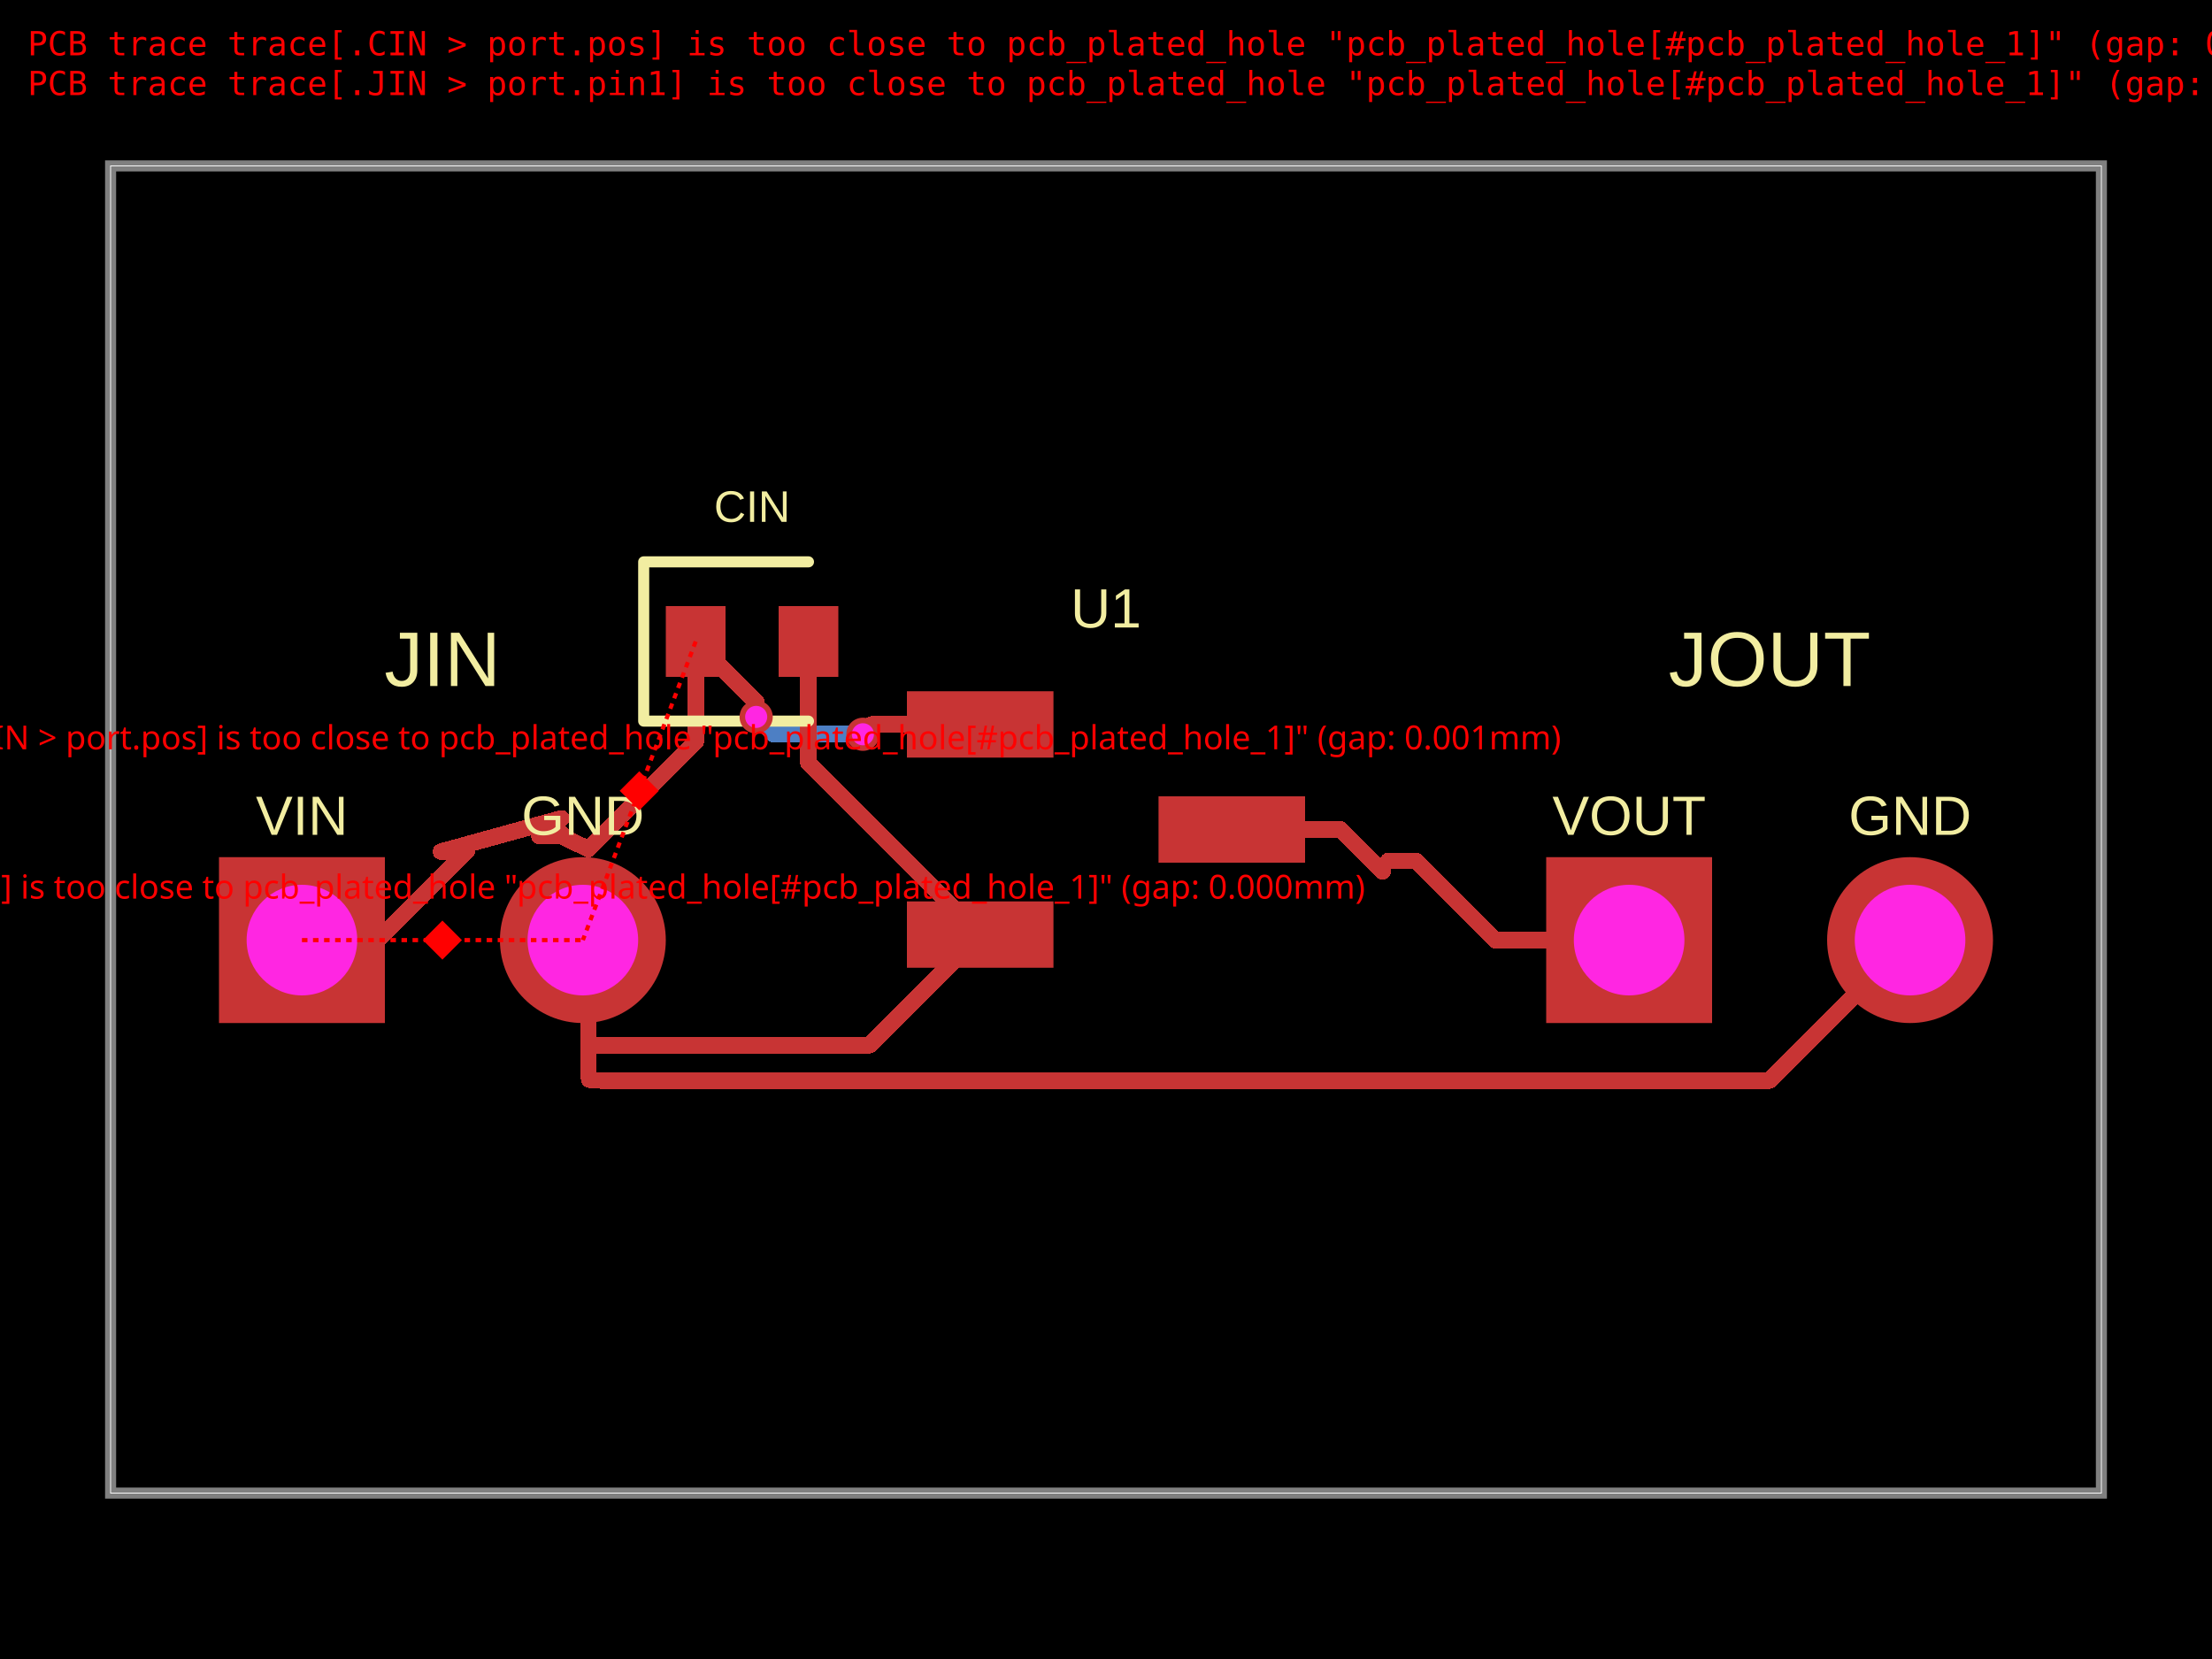
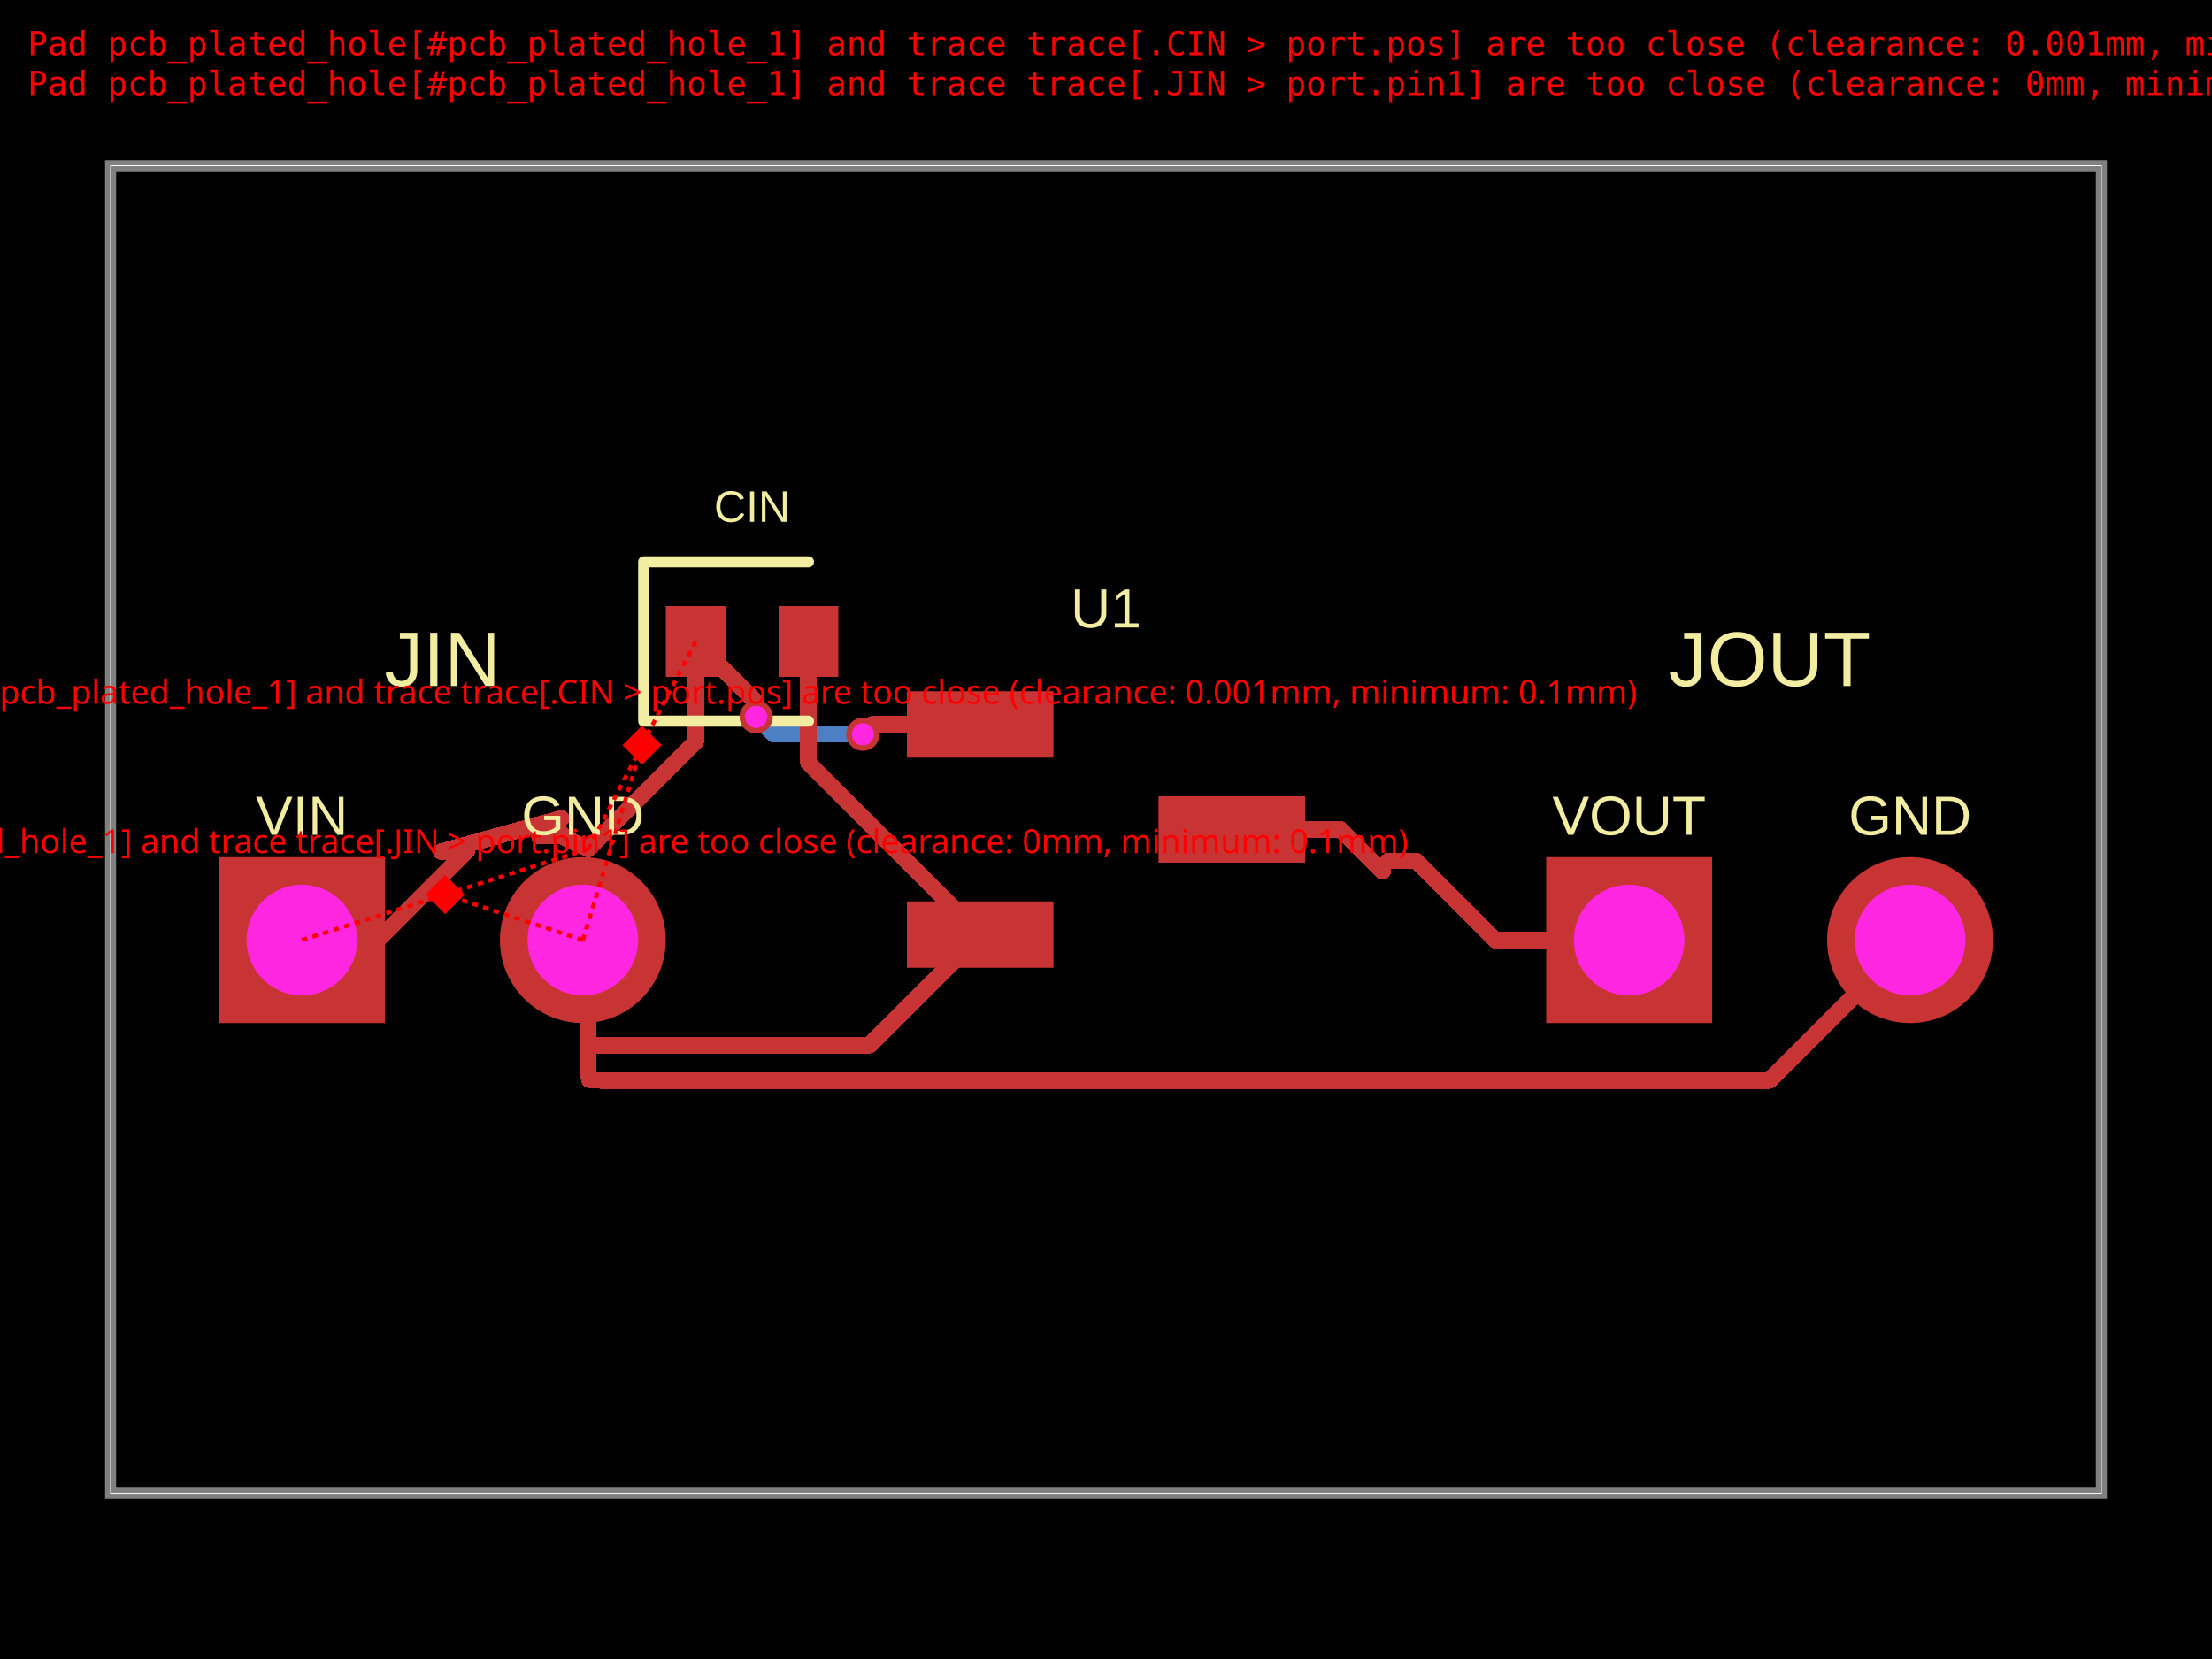
<svg xmlns="http://www.w3.org/2000/svg" width="800" height="600" data-software-used-string="@tscircuit/core@0.0.1287">
  <style />
  <rect class="boundary" x="0" y="0" fill="#000" width="800" height="600" data-type="pcb_background" data-pcb-layer="global" />
  <rect class="pcb-boundary" fill="none" stroke="#fff" stroke-width="0.3" x="40" y="60" width="720" height="480" data-type="pcb_boundary" data-pcb-layer="global" />
  <path class="pcb-board" d="M 40 540 L 760 540 L 760 60 L 40 60 Z" fill="none" stroke="rgba(255, 255, 255, 0.5)" stroke-width="4" data-type="pcb_board" data-pcb-layer="board" />
  <path class="pcb-trace" stroke="rgb(77, 127, 196)" fill="none" d="M 312.08 265.56 L 279.76 265.56" stroke-width="6" stroke-linecap="round" stroke-linejoin="round" shape-rendering="crispEdges" data-type="pcb_trace" data-pcb-layer="bottom" />
  <path class="pcb-trace" stroke="rgb(77, 127, 196)" fill="none" d="M 279.76 265.56 L 274.385 260.185" stroke-width="6" stroke-linecap="round" stroke-linejoin="round" shape-rendering="crispEdges" data-type="pcb_trace" data-pcb-layer="bottom" />
  <path class="pcb-trace" stroke="rgb(77, 127, 196)" fill="none" d="M 274.385 260.185 L 273.48 259.28" stroke-width="6" stroke-linecap="round" stroke-linejoin="round" shape-rendering="crispEdges" data-type="pcb_trace" data-pcb-layer="bottom" />
-   <rect class="pcb-pad" fill="rgb(200, 52, 52)" x="328" y="250" width="53" height="24" data-type="pcb_smtpad" data-pcb-layer="top" />
-   <rect class="pcb-pad" fill="rgb(200, 52, 52)" x="328" y="326" width="53" height="24" data-type="pcb_smtpad" data-pcb-layer="top" />
-   <rect class="pcb-pad" fill="rgb(200, 52, 52)" x="419" y="288" width="53" height="24" data-type="pcb_smtpad" data-pcb-layer="top" />
-   <rect class="pcb-pad" fill="rgb(200, 52, 52)" x="240.8" y="219.2" width="21.6" height="25.6" data-type="pcb_smtpad" data-pcb-layer="top" />
-   <rect class="pcb-pad" fill="rgb(200, 52, 52)" x="281.6" y="219.2" width="21.6" height="25.6" data-type="pcb_smtpad" data-pcb-layer="top" />
+   <rect class="pcb-pad" fill="rgb(200, 52, 52)" x="328" y="250" width="53" height="24" data-type="pcb_smtpad" data-pcb-layer="top" data-pad-name="U1.VIN" />
+   <rect class="pcb-pad" fill="rgb(200, 52, 52)" x="328" y="326" width="53" height="24" data-type="pcb_smtpad" data-pcb-layer="top" data-pad-name="U1.GND" />
+   <rect class="pcb-pad" fill="rgb(200, 52, 52)" x="419" y="288" width="53" height="24" data-type="pcb_smtpad" data-pcb-layer="top" data-pad-name="U1.VOUT" />
+   <rect class="pcb-pad" fill="rgb(200, 52, 52)" x="240.8" y="219.2" width="21.6" height="25.6" data-type="pcb_smtpad" data-pcb-layer="top" data-pad-name="CIN.pin1" />
+   <rect class="pcb-pad" fill="rgb(200, 52, 52)" x="281.6" y="219.2" width="21.6" height="25.6" data-type="pcb_smtpad" data-pcb-layer="top" data-pad-name="CIN.pin2" />
  <path class="pcb-trace" stroke="rgb(200, 52, 52)" fill="none" d="M 445.5 300 L 484.83 300" stroke-width="6" stroke-linecap="round" stroke-linejoin="round" shape-rendering="crispEdges" data-type="pcb_trace" data-pcb-layer="top" />
  <path class="pcb-trace" stroke="rgb(200, 52, 52)" fill="none" d="M 484.83 300 L 500 315.17" stroke-width="6" stroke-linecap="round" stroke-linejoin="round" shape-rendering="crispEdges" data-type="pcb_trace" data-pcb-layer="top" />
  <path class="pcb-trace" stroke="rgb(200, 52, 52)" fill="none" d="M 292.4 232 L 292.4 275.88" stroke-width="6" stroke-linecap="round" stroke-linejoin="round" shape-rendering="crispEdges" data-type="pcb_trace" data-pcb-layer="top" />
  <path class="pcb-trace" stroke="rgb(200, 52, 52)" fill="none" d="M 292.4 275.88 L 354.52 338" stroke-width="6" stroke-linecap="round" stroke-linejoin="round" shape-rendering="crispEdges" data-type="pcb_trace" data-pcb-layer="top" />
  <path class="pcb-trace" stroke="rgb(200, 52, 52)" fill="none" d="M 212.8 378 L 314.52 378" stroke-width="6" stroke-linecap="round" stroke-linejoin="round" shape-rendering="crispEdges" data-type="pcb_trace" data-pcb-layer="top" />
  <path class="pcb-trace" stroke="rgb(200, 52, 52)" fill="none" d="M 314.52 378 L 354.52 338" stroke-width="6" stroke-linecap="round" stroke-linejoin="round" shape-rendering="crispEdges" data-type="pcb_trace" data-pcb-layer="top" />
  <path class="pcb-trace" stroke="rgb(200, 52, 52)" fill="none" d="M 251.6 232 L 251.6 268.24" stroke-width="6" stroke-linecap="round" stroke-linejoin="round" shape-rendering="crispEdges" data-type="pcb_trace" data-pcb-layer="top" />
  <path class="pcb-trace" stroke="rgb(200, 52, 52)" fill="none" d="M 251.6 268.24 L 212.8 307.04" stroke-width="6" stroke-linecap="round" stroke-linejoin="round" shape-rendering="crispEdges" data-type="pcb_trace" data-pcb-layer="top" />
  <path class="pcb-trace" stroke="rgb(200, 52, 52)" fill="none" d="M 354.5 262 L 315.322 262" stroke-width="6" stroke-linecap="round" stroke-linejoin="round" shape-rendering="crispEdges" data-type="pcb_trace" data-pcb-layer="top" />
  <path class="pcb-trace" stroke="rgb(200, 52, 52)" fill="none" d="M 315.322 262 L 314.743 262.579" stroke-width="6" stroke-linecap="round" stroke-linejoin="round" shape-rendering="crispEdges" data-type="pcb_trace" data-pcb-layer="top" />
  <path class="pcb-trace" stroke="rgb(200, 52, 52)" fill="none" d="M 314.743 262.579 L 314.743 262.897" stroke-width="6" stroke-linecap="round" stroke-linejoin="round" shape-rendering="crispEdges" data-type="pcb_trace" data-pcb-layer="top" />
  <path class="pcb-trace" stroke="rgb(200, 52, 52)" fill="none" d="M 314.743 262.897 L 312.08 265.56" stroke-width="6" stroke-linecap="round" stroke-linejoin="round" shape-rendering="crispEdges" data-type="pcb_trace" data-pcb-layer="top" />
  <path class="pcb-trace" stroke="rgb(200, 52, 52)" fill="none" d="M 273.48 259.28 L 273.48 253.88" stroke-width="6" stroke-linecap="round" stroke-linejoin="round" shape-rendering="crispEdges" data-type="pcb_trace" data-pcb-layer="top" />
  <path class="pcb-trace" stroke="rgb(200, 52, 52)" fill="none" d="M 273.48 253.88 L 251.6 232" stroke-width="6" stroke-linecap="round" stroke-linejoin="round" shape-rendering="crispEdges" data-type="pcb_trace" data-pcb-layer="top" />
  <path class="pcb-trace" stroke="rgb(200, 52, 52)" fill="none" d="M 589.2 340 L 540.756 340" stroke-width="6" stroke-linecap="round" stroke-linejoin="round" shape-rendering="crispEdges" data-type="pcb_trace" data-pcb-layer="top" />
  <path class="pcb-trace" stroke="rgb(200, 52, 52)" fill="none" d="M 540.756 340 L 512.116 311.36" stroke-width="6" stroke-linecap="round" stroke-linejoin="round" shape-rendering="crispEdges" data-type="pcb_trace" data-pcb-layer="top" />
  <path class="pcb-trace" stroke="rgb(200, 52, 52)" fill="none" d="M 512.116 311.36 L 502.121 311.36" stroke-width="6" stroke-linecap="round" stroke-linejoin="round" shape-rendering="crispEdges" data-type="pcb_trace" data-pcb-layer="top" />
  <path class="pcb-trace" stroke="rgb(200, 52, 52)" fill="none" d="M 210.8 340 L 210.8 360" stroke-width="6" stroke-linecap="round" stroke-linejoin="round" shape-rendering="crispEdges" data-type="pcb_trace" data-pcb-layer="top" />
  <path class="pcb-trace" stroke="rgb(200, 52, 52)" fill="none" d="M 210.8 360 L 208.832 362" stroke-width="6" stroke-linecap="round" stroke-linejoin="round" shape-rendering="crispEdges" data-type="pcb_trace" data-pcb-layer="top" />
  <path class="pcb-trace" stroke="rgb(200, 52, 52)" fill="none" d="M 208.832 362 L 212.8 367.4" stroke-width="6" stroke-linecap="round" stroke-linejoin="round" shape-rendering="crispEdges" data-type="pcb_trace" data-pcb-layer="top" />
  <path class="pcb-trace" stroke="rgb(200, 52, 52)" fill="none" d="M 212.8 367.4 L 212.8 378" stroke-width="6" stroke-linecap="round" stroke-linejoin="round" shape-rendering="crispEdges" data-type="pcb_trace" data-pcb-layer="top" />
  <path class="pcb-trace" stroke="rgb(200, 52, 52)" fill="none" d="M 690.8 340 L 640 390.8" stroke-width="6" stroke-linecap="round" stroke-linejoin="round" shape-rendering="crispEdges" data-type="pcb_trace" data-pcb-layer="top" />
  <path class="pcb-trace" stroke="rgb(200, 52, 52)" fill="none" d="M 640 390.8 L 220.462 390.8" stroke-width="6" stroke-linecap="round" stroke-linejoin="round" shape-rendering="crispEdges" data-type="pcb_trace" data-pcb-layer="top" />
  <path class="pcb-trace" stroke="rgb(200, 52, 52)" fill="none" d="M 220.462 390.8 L 219 390.8" stroke-width="6" stroke-linecap="round" stroke-linejoin="round" shape-rendering="crispEdges" data-type="pcb_trace" data-pcb-layer="top" />
  <path class="pcb-trace" stroke="rgb(200, 52, 52)" fill="none" d="M 219 390.8 L 218 390.8" stroke-width="6" stroke-linecap="round" stroke-linejoin="round" shape-rendering="crispEdges" data-type="pcb_trace" data-pcb-layer="top" />
  <path class="pcb-trace" stroke="rgb(200, 52, 52)" fill="none" d="M 218 390.8 L 217 390.76" stroke-width="6" stroke-linecap="round" stroke-linejoin="round" shape-rendering="crispEdges" data-type="pcb_trace" data-pcb-layer="top" />
  <path class="pcb-trace" stroke="rgb(200, 52, 52)" fill="none" d="M 217 390.76 L 216 390.76" stroke-width="6" stroke-linecap="round" stroke-linejoin="round" shape-rendering="crispEdges" data-type="pcb_trace" data-pcb-layer="top" />
  <path class="pcb-trace" stroke="rgb(200, 52, 52)" fill="none" d="M 216 390.76 L 215.04 390.76" stroke-width="6" stroke-linecap="round" stroke-linejoin="round" shape-rendering="crispEdges" data-type="pcb_trace" data-pcb-layer="top" />
  <path class="pcb-trace" stroke="rgb(200, 52, 52)" fill="none" d="M 215.04 390.76 L 214.08 390.68" stroke-width="6" stroke-linecap="round" stroke-linejoin="round" shape-rendering="crispEdges" data-type="pcb_trace" data-pcb-layer="top" />
  <path class="pcb-trace" stroke="rgb(200, 52, 52)" fill="none" d="M 214.08 390.68 L 213.16 390.44" stroke-width="6" stroke-linecap="round" stroke-linejoin="round" shape-rendering="crispEdges" data-type="pcb_trace" data-pcb-layer="top" />
  <path class="pcb-trace" stroke="rgb(200, 52, 52)" fill="none" d="M 213.16 390.44 L 212.8 388.6" stroke-width="6" stroke-linecap="round" stroke-linejoin="round" shape-rendering="crispEdges" data-type="pcb_trace" data-pcb-layer="top" />
  <path class="pcb-trace" stroke="rgb(200, 52, 52)" fill="none" d="M 212.8 388.6 L 212.8 378" stroke-width="6" stroke-linecap="round" stroke-linejoin="round" shape-rendering="crispEdges" data-type="pcb_trace" data-pcb-layer="top" />
  <path class="pcb-trace" stroke="rgb(200, 52, 52)" fill="none" d="M 109.2 340 L 136.636 340" stroke-width="6" stroke-linecap="round" stroke-linejoin="round" shape-rendering="crispEdges" data-type="pcb_trace" data-pcb-layer="top" />
  <path class="pcb-trace" stroke="rgb(200, 52, 52)" fill="none" d="M 136.636 340 L 168.85 307.786" stroke-width="6" stroke-linecap="round" stroke-linejoin="round" shape-rendering="crispEdges" data-type="pcb_trace" data-pcb-layer="top" />
  <path class="pcb-trace" stroke="rgb(200, 52, 52)" fill="none" d="M 168.85 307.786 L 159.486 308" stroke-width="6" stroke-linecap="round" stroke-linejoin="round" shape-rendering="crispEdges" data-type="pcb_trace" data-pcb-layer="top" />
  <path class="pcb-trace" stroke="rgb(200, 52, 52)" fill="none" d="M 159.486 308 L 203.063 295.97" stroke-width="6" stroke-linecap="round" stroke-linejoin="round" shape-rendering="crispEdges" data-type="pcb_trace" data-pcb-layer="top" />
  <path class="pcb-trace" stroke="rgb(200, 52, 52)" fill="none" d="M 203.063 295.97 L 197.946 300.506" stroke-width="6" stroke-linecap="round" stroke-linejoin="round" shape-rendering="crispEdges" data-type="pcb_trace" data-pcb-layer="top" />
  <path class="pcb-trace" stroke="rgb(200, 52, 52)" fill="none" d="M 197.946 300.506 L 197.145 300.506" stroke-width="6" stroke-linecap="round" stroke-linejoin="round" shape-rendering="crispEdges" data-type="pcb_trace" data-pcb-layer="top" />
  <path class="pcb-trace" stroke="rgb(200, 52, 52)" fill="none" d="M 197.145 300.506 L 195.104 302.4" stroke-width="6" stroke-linecap="round" stroke-linejoin="round" shape-rendering="crispEdges" data-type="pcb_trace" data-pcb-layer="top" />
  <path class="pcb-trace" stroke="rgb(200, 52, 52)" fill="none" d="M 195.104 302.4 L 202.424 302.4" stroke-width="6" stroke-linecap="round" stroke-linejoin="round" shape-rendering="crispEdges" data-type="pcb_trace" data-pcb-layer="top" />
  <path class="pcb-trace" stroke="rgb(200, 52, 52)" fill="none" d="M 202.424 302.4 L 203.079 301.588" stroke-width="6" stroke-linecap="round" stroke-linejoin="round" shape-rendering="crispEdges" data-type="pcb_trace" data-pcb-layer="top" />
  <path class="pcb-trace" stroke="rgb(200, 52, 52)" fill="none" d="M 203.079 301.588 L 203.079 302.4" stroke-width="6" stroke-linecap="round" stroke-linejoin="round" shape-rendering="crispEdges" data-type="pcb_trace" data-pcb-layer="top" />
  <path class="pcb-trace" stroke="rgb(200, 52, 52)" fill="none" d="M 203.079 302.4 L 212.8 307.057" stroke-width="6" stroke-linecap="round" stroke-linejoin="round" shape-rendering="crispEdges" data-type="pcb_trace" data-pcb-layer="top" />
  <text x="0" y="0" dx="0" dy="0" fill="#f2eda1" font-family="Arial, sans-serif" font-size="20" text-anchor="middle" dominant-baseline="central" transform="matrix(1,0,0,1,400,220)" class="pcb-silkscreen-text pcb-silkscreen-top" data-pcb-silkscreen-text-id="pcb_silkscreen_text_0" stroke="none" data-type="pcb_silkscreen_text" data-pcb-layer="top">U1</text>
  <path class="pcb-silkscreen pcb-silkscreen-top" d="M 292.4 203.2 L 232.8 203.2 L 232.8 260.8 L 292.4 260.8" fill="none" stroke="#f2eda1" stroke-width="4" stroke-linecap="round" stroke-linejoin="round" data-pcb-component-id="pcb_component_1" data-pcb-silkscreen-path-id="pcb_silkscreen_path_0" data-type="pcb_silkscreen_path" data-pcb-layer="top" />
  <text x="0" y="0" dx="0" dy="0" fill="#f2eda1" font-family="Arial, sans-serif" font-size="16" text-anchor="middle" dominant-baseline="central" transform="matrix(1,0,0,1,272,183.2)" class="pcb-silkscreen-text pcb-silkscreen-top" data-pcb-silkscreen-text-id="pcb_silkscreen_text_1" stroke="none" data-type="pcb_silkscreen_text" data-pcb-layer="top">CIN</text>
  <text x="0" y="0" dx="0" dy="0" fill="#f2eda1" font-family="Arial, sans-serif" font-size="20" text-anchor="middle" dominant-baseline="central" transform="matrix(1,0,0,1,109.2,295)" class="pcb-silkscreen-text pcb-silkscreen-top" data-pcb-silkscreen-text-id="pcb_silkscreen_text_2" stroke="none" data-type="pcb_silkscreen_text" data-pcb-layer="top">VIN</text>
  <text x="0" y="0" dx="0" dy="0" fill="#f2eda1" font-family="Arial, sans-serif" font-size="20" text-anchor="middle" dominant-baseline="central" transform="matrix(1,0,0,1,210.8,295)" class="pcb-silkscreen-text pcb-silkscreen-top" data-pcb-silkscreen-text-id="pcb_silkscreen_text_3" stroke="none" data-type="pcb_silkscreen_text" data-pcb-layer="top">GND</text>
  <text x="0" y="0" dx="0" dy="0" fill="#f2eda1" font-family="Arial, sans-serif" font-size="28" text-anchor="middle" dominant-baseline="central" transform="matrix(1,0,0,1,160,238.4)" class="pcb-silkscreen-text pcb-silkscreen-top" data-pcb-silkscreen-text-id="pcb_silkscreen_text_4" stroke="none" data-type="pcb_silkscreen_text" data-pcb-layer="top">JIN</text>
  <text x="0" y="0" dx="0" dy="0" fill="#f2eda1" font-family="Arial, sans-serif" font-size="20" text-anchor="middle" dominant-baseline="central" transform="matrix(1,0,0,1,589.2,295)" class="pcb-silkscreen-text pcb-silkscreen-top" data-pcb-silkscreen-text-id="pcb_silkscreen_text_5" stroke="none" data-type="pcb_silkscreen_text" data-pcb-layer="top">VOUT</text>
  <text x="0" y="0" dx="0" dy="0" fill="#f2eda1" font-family="Arial, sans-serif" font-size="20" text-anchor="middle" dominant-baseline="central" transform="matrix(1,0,0,1,690.8,295)" class="pcb-silkscreen-text pcb-silkscreen-top" data-pcb-silkscreen-text-id="pcb_silkscreen_text_6" stroke="none" data-type="pcb_silkscreen_text" data-pcb-layer="top">GND</text>
  <text x="0" y="0" dx="0" dy="0" fill="#f2eda1" font-family="Arial, sans-serif" font-size="28" text-anchor="middle" dominant-baseline="central" transform="matrix(1,0,0,1,640,238.4)" class="pcb-silkscreen-text pcb-silkscreen-top" data-pcb-silkscreen-text-id="pcb_silkscreen_text_7" stroke="none" data-type="pcb_silkscreen_text" data-pcb-layer="top">JOUT</text>
-   <g data-type="pcb_plated_hole" data-pcb-layer="through">
+   <g data-type="pcb_plated_hole" data-pcb-layer="through" data-pad-name="JIN.VIN">
    <rect class="pcb-hole-outer-pad" fill="rgb(200, 52, 52)" x="79.2" y="310" width="60" height="60" data-type="pcb_plated_hole" data-pcb-layer="top" />
    <circle class="pcb-hole-inner" fill="#FF26E2" cx="109.2" cy="340" r="20" data-type="pcb_plated_hole_drill" data-pcb-layer="drill" />
  </g>
-   <g data-type="pcb_plated_hole" data-pcb-layer="through">
+   <g data-type="pcb_plated_hole" data-pcb-layer="through" data-pad-name="JIN.GND">
    <circle class="pcb-hole-outer" fill="rgb(200, 52, 52)" cx="210.8" cy="340" r="30" data-type="pcb_plated_hole" data-pcb-layer="top" />
    <circle class="pcb-hole-inner" fill="#FF26E2" cx="210.8" cy="340" r="20" data-type="pcb_plated_hole_drill" data-pcb-layer="drill" />
  </g>
-   <g data-type="pcb_plated_hole" data-pcb-layer="through">
+   <g data-type="pcb_plated_hole" data-pcb-layer="through" data-pad-name="JOUT.VOUT">
    <rect class="pcb-hole-outer-pad" fill="rgb(200, 52, 52)" x="559.2" y="310" width="60" height="60" data-type="pcb_plated_hole" data-pcb-layer="top" />
    <circle class="pcb-hole-inner" fill="#FF26E2" cx="589.2" cy="340" r="20" data-type="pcb_plated_hole_drill" data-pcb-layer="drill" />
  </g>
-   <g data-type="pcb_plated_hole" data-pcb-layer="through">
+   <g data-type="pcb_plated_hole" data-pcb-layer="through" data-pad-name="JOUT.GND">
    <circle class="pcb-hole-outer" fill="rgb(200, 52, 52)" cx="690.8" cy="340" r="30" data-type="pcb_plated_hole" data-pcb-layer="top" />
    <circle class="pcb-hole-inner" fill="#FF26E2" cx="690.8" cy="340" r="20" data-type="pcb_plated_hole_drill" data-pcb-layer="drill" />
  </g>
  <g data-type="pcb_via" data-pcb-layer="through">
    <circle class="pcb-hole-outer" fill="rgb(200, 52, 52)" cx="312.08" cy="265.56" r="6" data-type="pcb_via" data-pcb-layer="top" />
    <circle class="pcb-hole-inner" fill="#FF26E2" cx="312.08" cy="265.56" r="4" data-type="pcb_via" data-pcb-layer="drill" />
  </g>
  <g data-type="pcb_via" data-pcb-layer="through">
    <circle class="pcb-hole-outer" fill="rgb(200, 52, 52)" cx="273.48" cy="259.28" r="6" data-type="pcb_via" data-pcb-layer="top" />
    <circle class="pcb-hole-inner" fill="#FF26E2" cx="273.48" cy="259.28" r="4" data-type="pcb_via" data-pcb-layer="drill" />
  </g>
-   <line x1="251.6" y1="232" x2="231.2" y2="286" stroke="red" stroke-width="1.5" stroke-dasharray="2,2" data-type="pcb_trace_error" data-pcb-layer="overlay" />
-   <line x1="231.2" y1="286" x2="210.8" y2="340" stroke="red" stroke-width="1.5" stroke-dasharray="2,2" data-type="pcb_trace_error" data-pcb-layer="overlay" />
-   <rect x="226.2" y="281" width="10" height="10" fill="red" transform="rotate(45 231.2 286)" data-type="pcb_trace_error" data-pcb-layer="overlay" />
-   <text x="231.2" y="271" fill="red" font-family="sans-serif" font-size="12" text-anchor="middle" data-type="pcb_trace_error" data-pcb-layer="overlay">PCB trace trace[.CIN &gt; port.pos] is too close to pcb_plated_hole "pcb_plated_hole[#pcb_plated_hole_1]" (gap: 0.001mm)</text>
-   <line x1="109.2" y1="340" x2="160" y2="340" stroke="red" stroke-width="1.5" stroke-dasharray="2,2" data-type="pcb_trace_error" data-pcb-layer="overlay" />
-   <line x1="160" y1="340" x2="210.8" y2="340" stroke="red" stroke-width="1.5" stroke-dasharray="2,2" data-type="pcb_trace_error" data-pcb-layer="overlay" />
-   <rect x="155" y="335" width="10" height="10" fill="red" transform="rotate(45 160 340)" data-type="pcb_trace_error" data-pcb-layer="overlay" />
-   <text x="160" y="325" fill="red" font-family="sans-serif" font-size="12" text-anchor="middle" data-type="pcb_trace_error" data-pcb-layer="overlay">PCB trace trace[.JIN &gt; port.pin1] is too close to pcb_plated_hole "pcb_plated_hole[#pcb_plated_hole_1]" (gap: 0.000mm)</text>
+   <line x1="251.6" y1="232" x2="232.2" y2="269.52" stroke="red" stroke-width="1.5" stroke-dasharray="2,2" data-error-reference="trace-start" data-type="pcb_pad_trace_clearance_error" data-pcb-layer="overlay" />
+   <line x1="212.8" y1="307.04" x2="232.2" y2="269.52" stroke="red" stroke-width="1.5" stroke-dasharray="2,2" data-error-reference="trace-end" data-type="pcb_pad_trace_clearance_error" data-pcb-layer="overlay" />
+   <line x1="210.8" y1="340" x2="232.2" y2="269.52" stroke="red" stroke-width="1.5" stroke-dasharray="2,2" data-error-reference="obstacle" data-type="pcb_pad_trace_clearance_error" data-pcb-layer="overlay" />
+   <rect x="227.2" y="264.52" width="10" height="10" fill="red" transform="rotate(45 232.2 269.52)" data-type="pcb_pad_trace_clearance_error" data-pcb-layer="overlay" />
+   <text x="232.2" y="254.52" fill="red" font-family="sans-serif" font-size="12" text-anchor="middle" data-type="pcb_pad_trace_clearance_error" data-pcb-layer="overlay">Pad pcb_plated_hole[#pcb_plated_hole_1] and trace trace[.CIN &gt; port.pos] are too close (clearance: 0.001mm, minimum: 0.1mm)</text>
+   <line x1="109.2" y1="340" x2="161" y2="323.529" stroke="red" stroke-width="1.5" stroke-dasharray="2,2" data-error-reference="trace-start" data-type="pcb_pad_trace_clearance_error" data-pcb-layer="overlay" />
+   <line x1="212.8" y1="307.057" x2="161" y2="323.529" stroke="red" stroke-width="1.5" stroke-dasharray="2,2" data-error-reference="trace-end" data-type="pcb_pad_trace_clearance_error" data-pcb-layer="overlay" />
+   <line x1="210.8" y1="340" x2="161" y2="323.529" stroke="red" stroke-width="1.5" stroke-dasharray="2,2" data-error-reference="obstacle" data-type="pcb_pad_trace_clearance_error" data-pcb-layer="overlay" />
+   <rect x="156" y="318.529" width="10" height="10" fill="red" transform="rotate(45 161 323.5287)" data-type="pcb_pad_trace_clearance_error" data-pcb-layer="overlay" />
+   <text x="161" y="308.529" fill="red" font-family="sans-serif" font-size="12" text-anchor="middle" data-type="pcb_pad_trace_clearance_error" data-pcb-layer="overlay">Pad pcb_plated_hole[#pcb_plated_hole_1] and trace trace[.JIN &gt; port.pin1] are too close (clearance: 0mm, minimum: 0.1mm)</text>
  <text x="10" y="20" fill="red" font-family="monospace" font-size="12px" data-type="pcb_error_text_overlay" data-layer="global">
-     <tspan x="10" dy="0">PCB trace trace[.CIN &gt; port.pos] is too close to pcb_plated_hole "pcb_plated_hole[#pcb_plated_hole_1]" (gap: 0.001mm)</tspan>
-     <tspan x="10" dy="1.2em">PCB trace trace[.JIN &gt; port.pin1] is too close to pcb_plated_hole "pcb_plated_hole[#pcb_plated_hole_1]" (gap: 0.000mm)</tspan>
+     <tspan x="10" dy="0">Pad pcb_plated_hole[#pcb_plated_hole_1] and trace trace[.CIN &gt; port.pos] are too close (clearance: 0.001mm, minimum: 0.1mm)</tspan>
+     <tspan x="10" dy="1.2em">Pad pcb_plated_hole[#pcb_plated_hole_1] and trace trace[.JIN &gt; port.pin1] are too close (clearance: 0mm, minimum: 0.1mm)</tspan>
  </text>
</svg>
